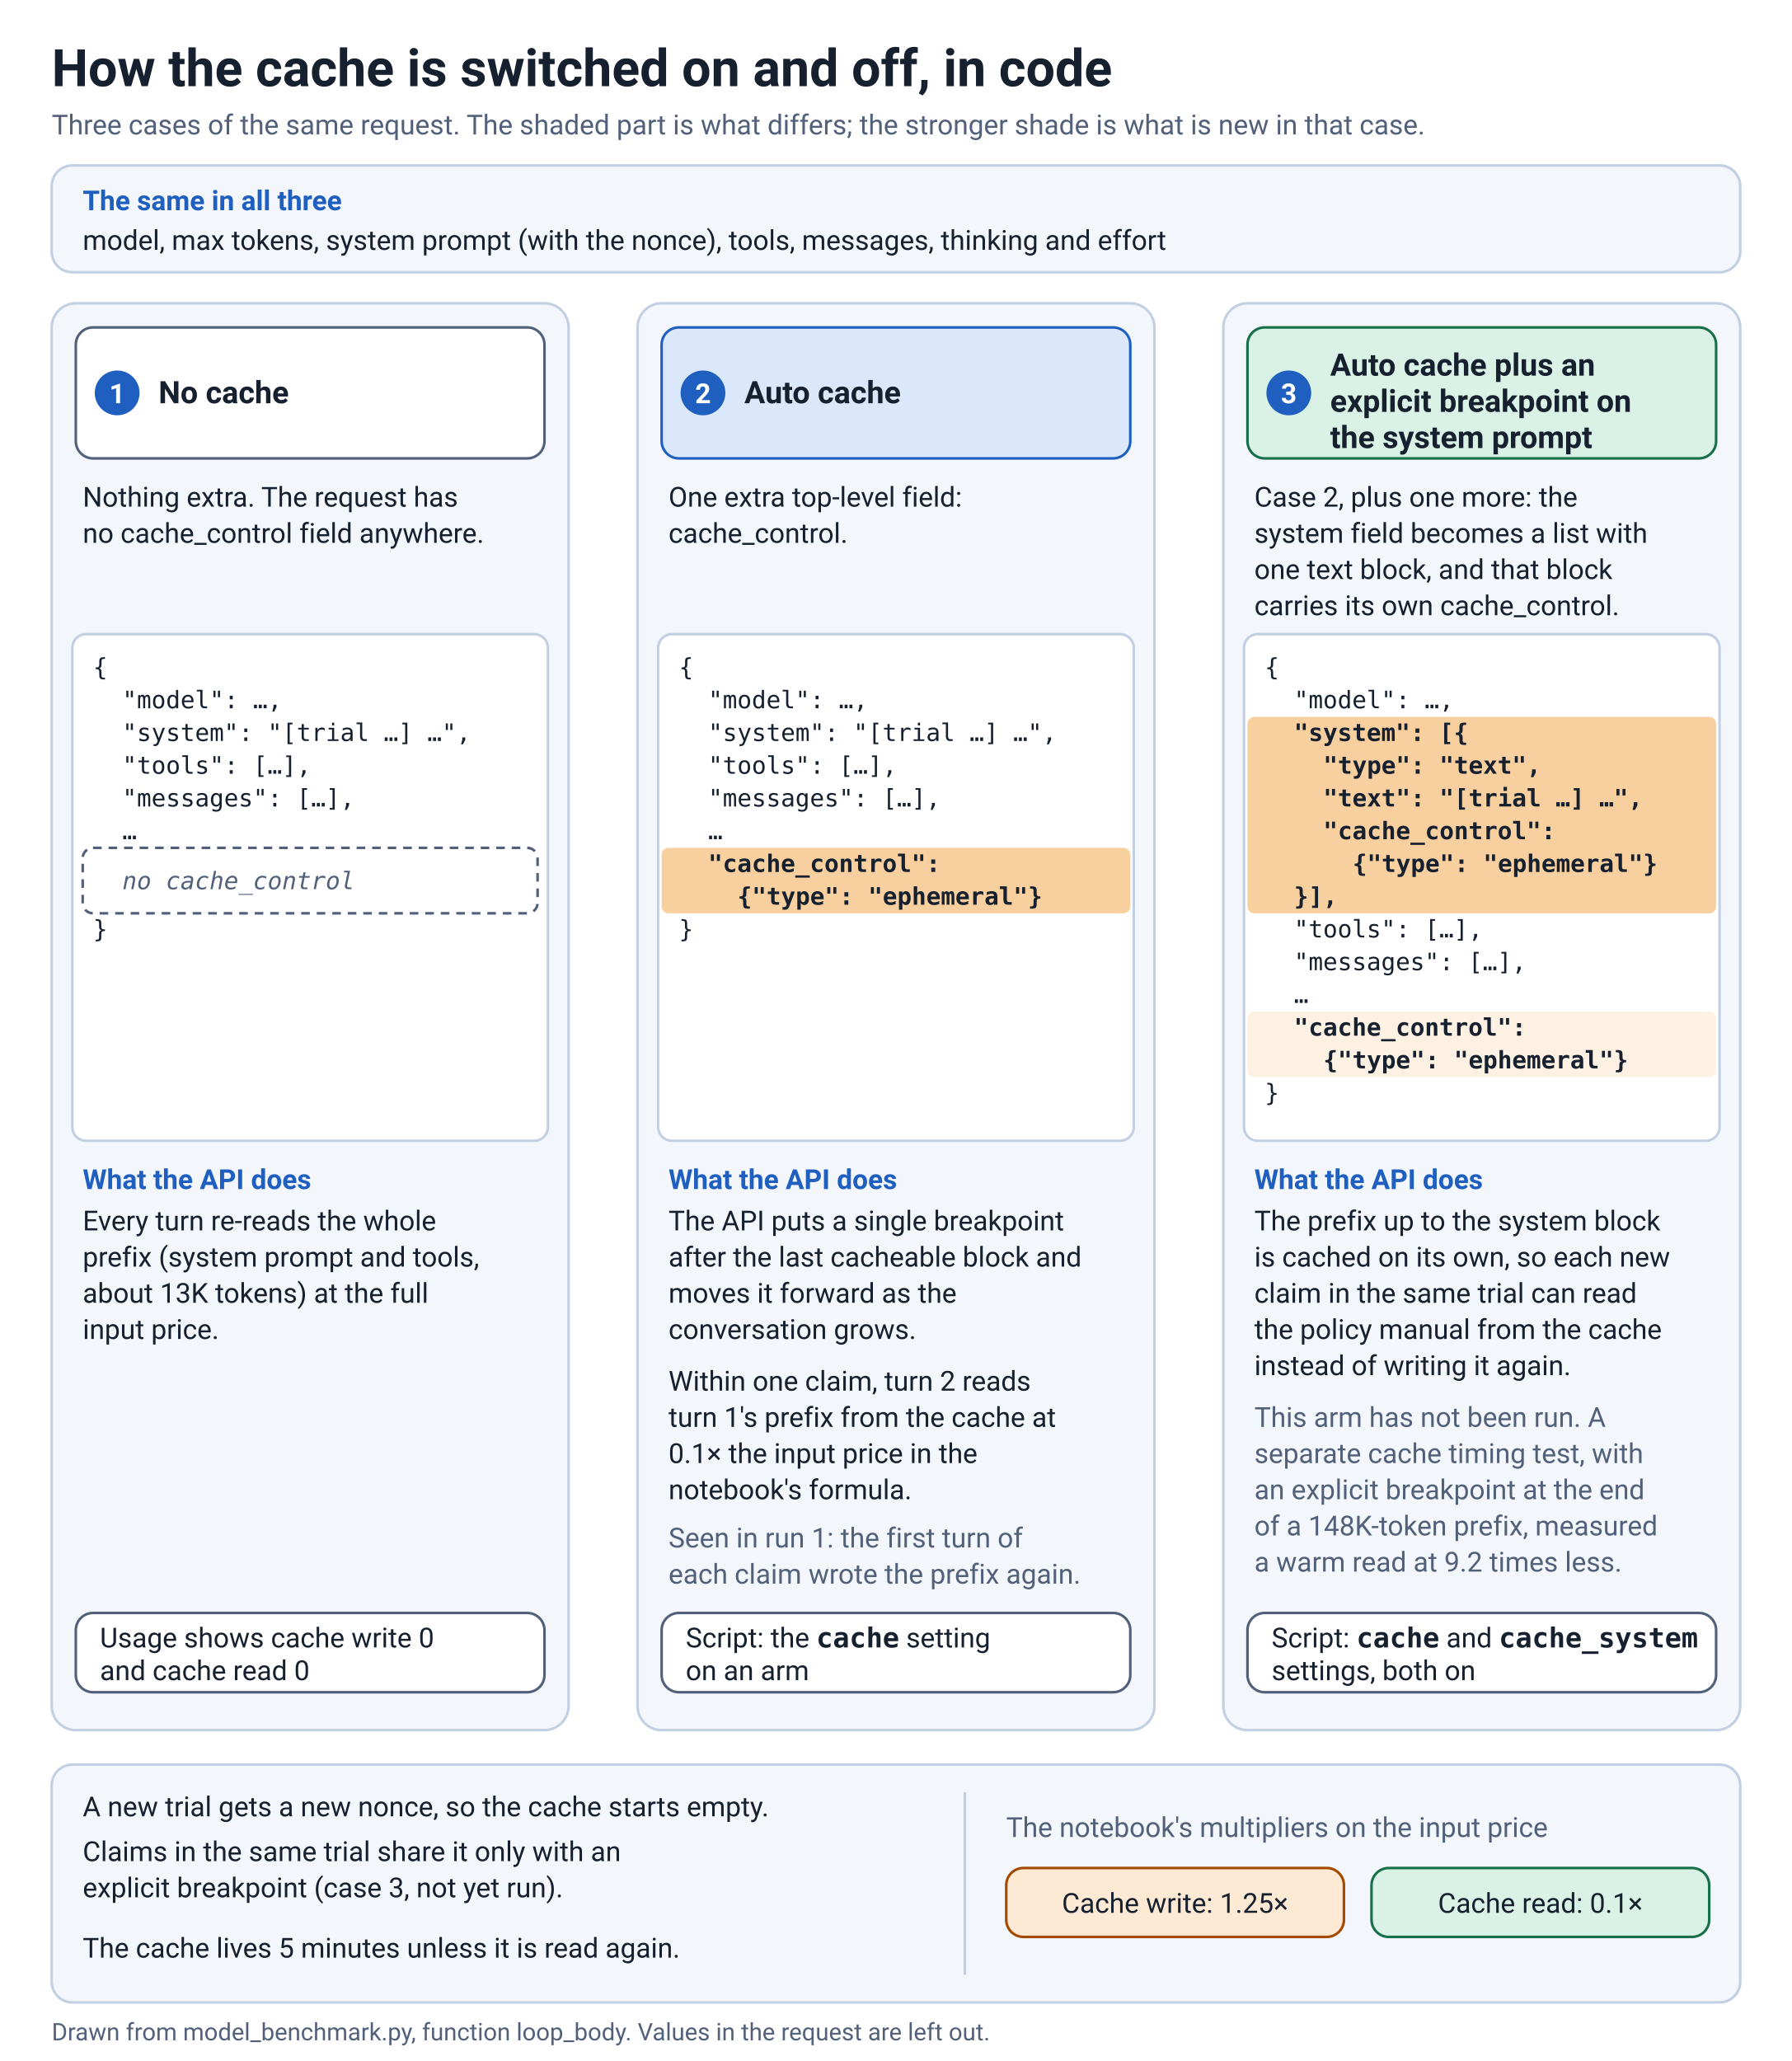
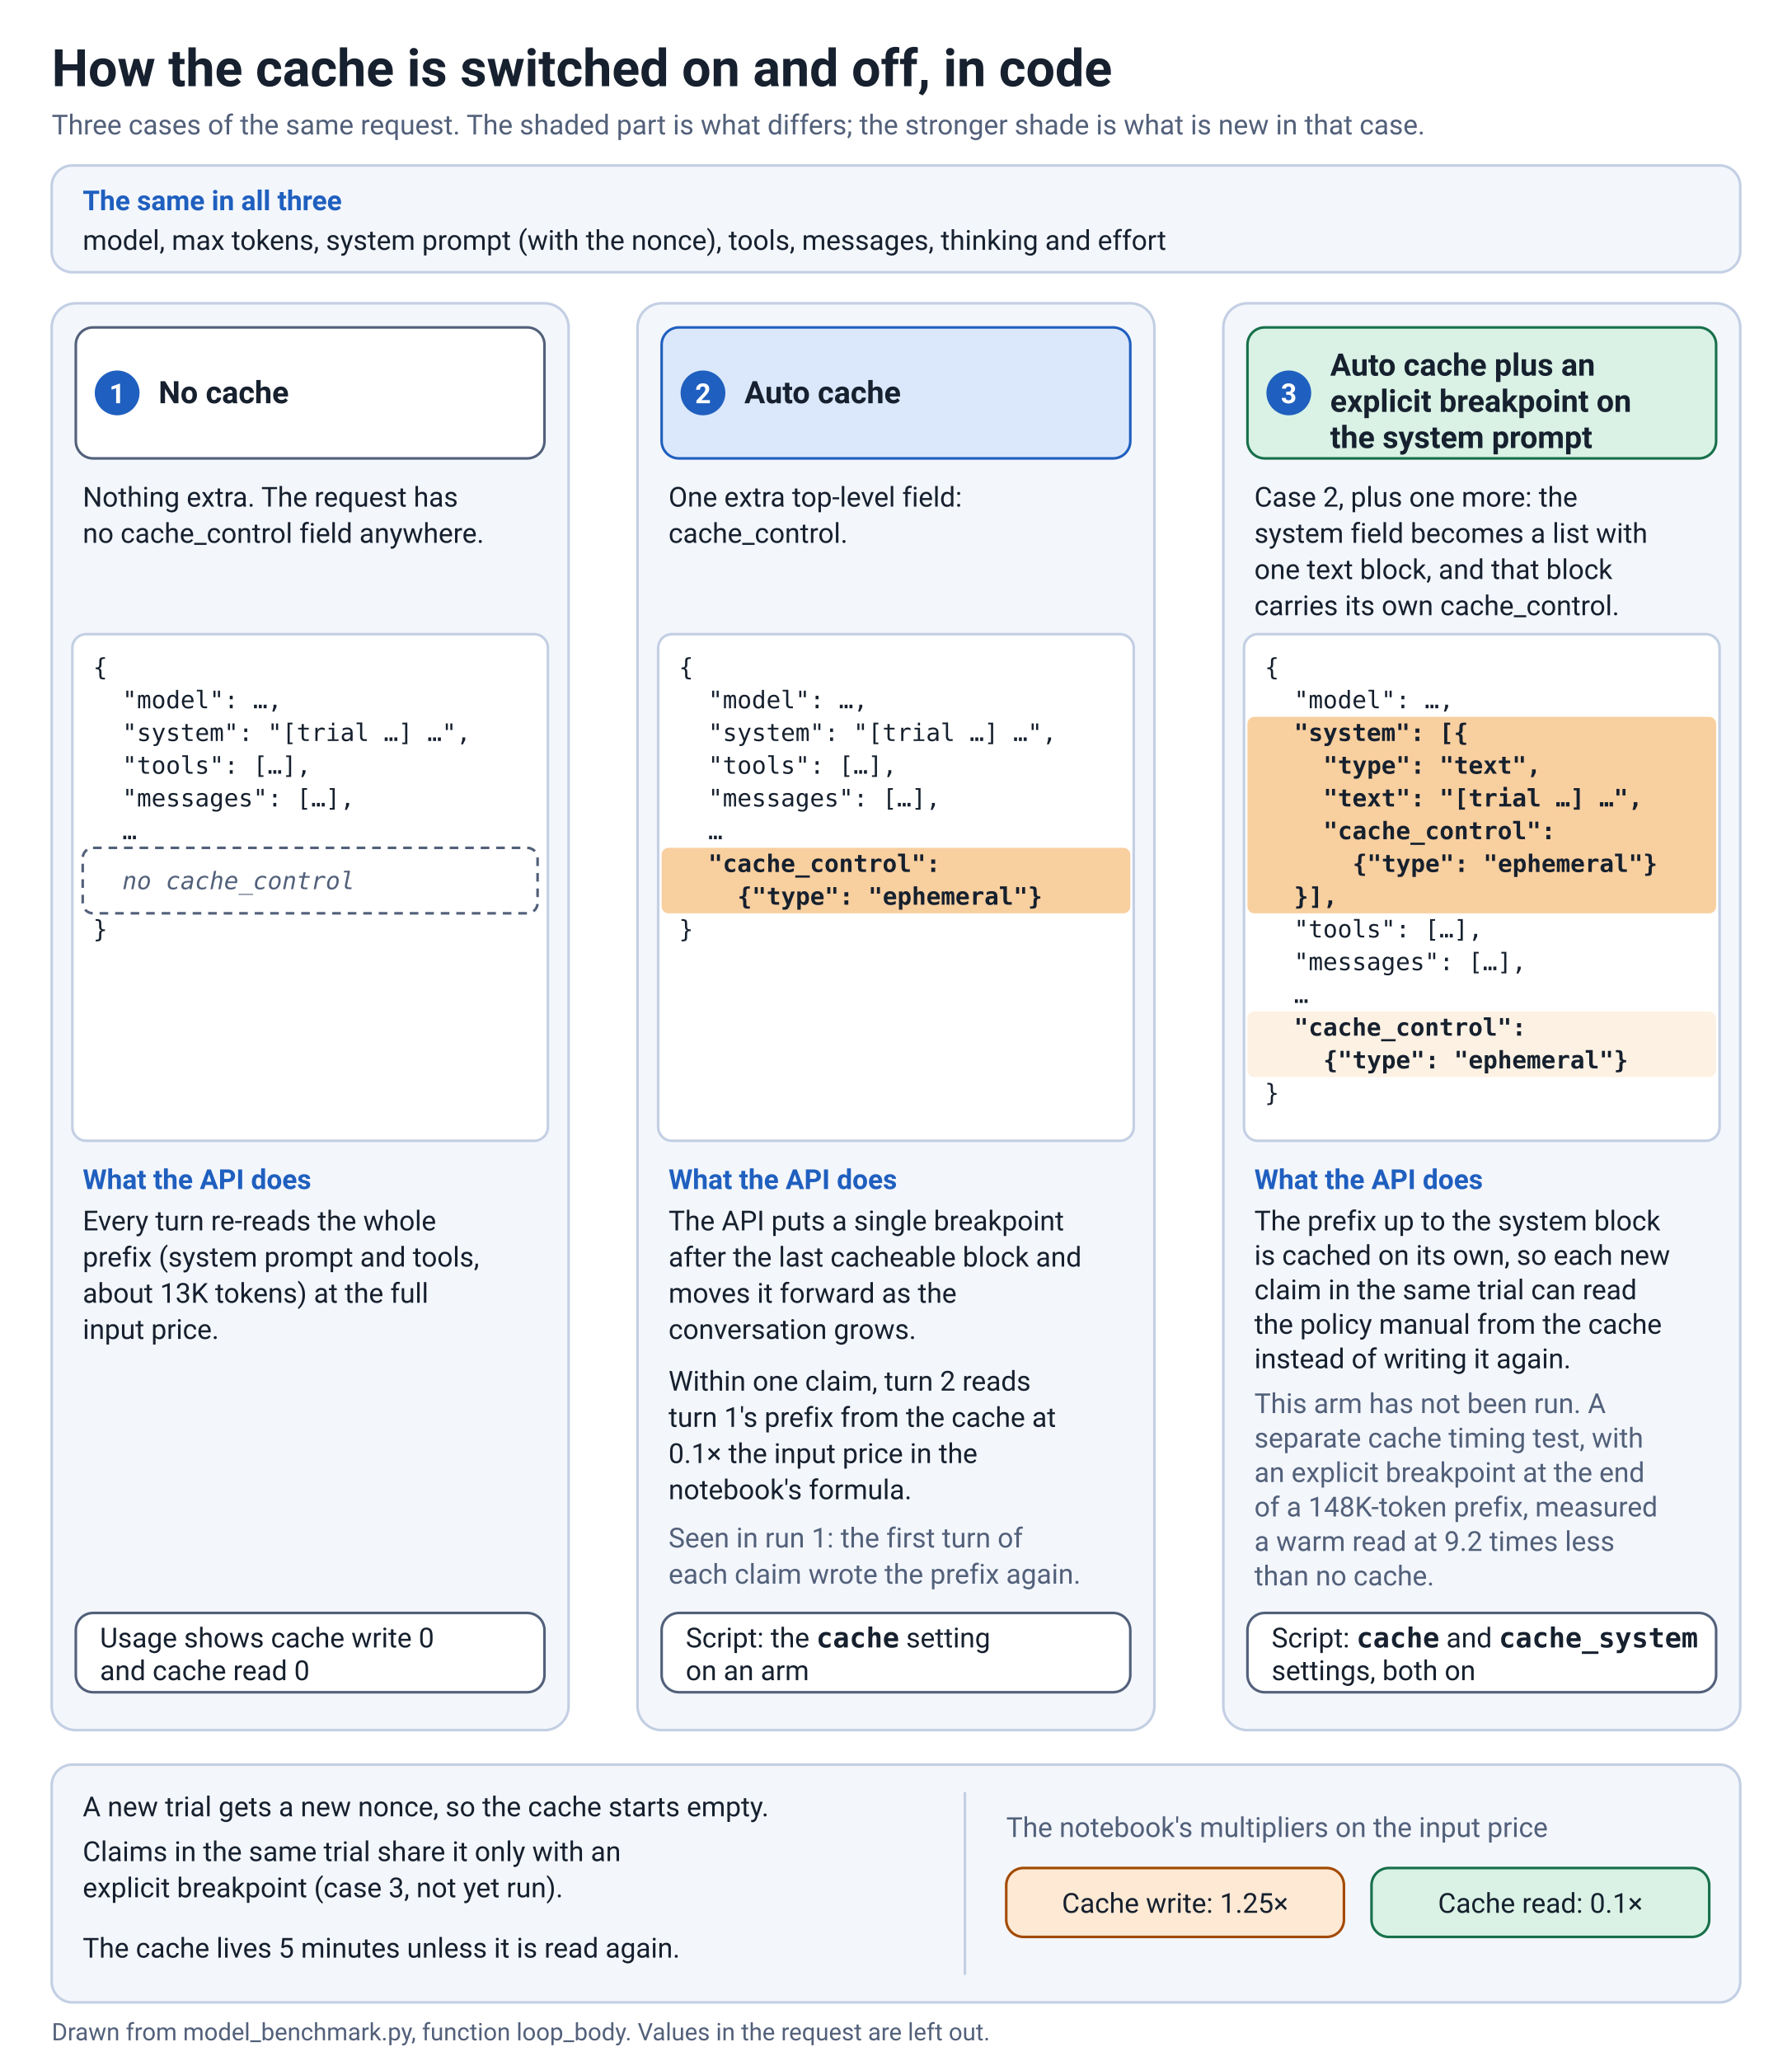
<svg xmlns="http://www.w3.org/2000/svg" viewBox="0 0 1040 1196" role="img" aria-labelledby="pct pcd" font-family="system-ui, -apple-system, 'Segoe UI', Roboto, Helvetica, Arial, sans-serif">
  <style>
    .bg{fill:#ffffff}
    .card{fill:#f3f6fb;stroke:#c3cfe3;stroke-width:1.5}
    .ink{fill:#16202e}
    .mute{fill:#52607a}
    .h1{font-size:30px;font-weight:700}
    .h2{font-size:18px;font-weight:700}
    .b{font-size:16px}
    .s{font-size:14px}
    .mono{font-family:ui-monospace, SFMono-Regular, Menlo, Consolas, monospace}
    .code{font-family:ui-monospace, SFMono-Regular, Menlo, Consolas, monospace;font-size:14px;fill:#16202e}
    .codeb{font-family:ui-monospace, SFMono-Regular, Menlo, Consolas, monospace;font-size:14px;fill:#16202e;font-weight:700}
    .codem{font-family:ui-monospace, SFMono-Regular, Menlo, Consolas, monospace;font-size:14px;fill:#52607a;font-style:italic}
    .cbox{fill:#ffffff;stroke:#c3cfe3;stroke-width:1.5}
    .hl{fill:#fdf1e3}
    .hl2{fill:#f8cf9f}
    .slot{fill:none;stroke:#52607a;stroke-width:1.5;stroke-dasharray:5 4}
    .boxn{fill:#ffffff;stroke:#52607a;stroke-width:1.5}
    .boxa{fill:#dbe8fb;stroke:#1f5fbf;stroke-width:1.5}
    .boxw{fill:#fde9d4;stroke:#a34a00;stroke-width:1.5}
    .boxok{fill:#d9f2e5;stroke:#17704a;stroke-width:1.5}
    .tA{fill:#1f5fbf}
    .tW{fill:#a34a00}
    .tO{fill:#17704a}
    .badge{fill:#1f5fbf}
    .bn{fill:#ffffff;font-size:16px;font-weight:700}
    .rule{stroke:#c3cfe3;stroke-width:1.5}
    @media (prefers-color-scheme: dark) {
      .bg{fill:#0e1623}
      .card{fill:#172234;stroke:#33445f}
      .ink{fill:#e9eef7}
      .mute{fill:#a9b6cc}
      .code{fill:#e9eef7}
      .codeb{fill:#e9eef7}
      .codem{fill:#a9b6cc}
      .cbox{fill:#0e1623;stroke:#33445f}
      .hl{fill:#3a2713}
      .hl2{fill:#6b4220}
      .slot{stroke:#a9b6cc}
      .boxn{fill:#0e1623;stroke:#a9b6cc}
      .boxa{fill:#1e3558;stroke:#7db2ff}
      .boxw{fill:#4a2f16;stroke:#ffb070}
      .boxok{fill:#173e2c;stroke:#6fdca5}
      .tA{fill:#7db2ff}
      .tW{fill:#ffb070}
      .tO{fill:#6fdca5}
      .badge{fill:#7db2ff}
      .bn{fill:#0e1623}
      .rule{stroke:#33445f}
    }
  </style>
  <rect class="bg" width="1040" height="1196" />
  <text class="ink h1" x="30" y="50">How the cache is switched on and off, in code</text>
  <text class="mute b" x="30" y="78">Three cases of the same request. The shaded part is what differs; the stronger shade is what is new in that case.</text>
  <rect class="card" x="30" y="96" width="980" height="62" rx="12" />
  <text class="tA b" x="48" y="122" font-weight="700">The same in all three</text>
  <text class="ink b" x="48" y="145">model, max tokens, system prompt (with the nonce), tools, messages, thinking and effort</text>
  <g transform="translate(30,176)">
    <rect class="card" width="300" height="828" rx="14" />
    <rect class="boxn" x="14" y="14" width="272" height="76" rx="10" />
    <circle class="badge" cx="38" cy="52" r="13" />
    <text class="bn" x="38" y="58" text-anchor="middle">1</text>
    <text class="ink h2" x="62" y="58">No cache</text>
    <text class="ink b" x="18" y="118">Nothing extra. The request has</text>
    <text class="ink b" x="18" y="139">no cache_control field anywhere.</text>
    <rect class="cbox" x="12" y="192" width="276" height="294" rx="8" />
    <rect class="slot" x="18" y="316" width="264" height="38" rx="6" />
    <text class="code" x="24" y="216">{</text>
    <text class="code" x="41" y="235">"model": …,</text>
    <text class="code" x="41" y="254">"system": "[trial …] …",</text>
    <text class="code" x="41" y="273">"tools": […],</text>
    <text class="code" x="41" y="292">"messages": […],</text>
    <text class="code" x="41" y="311">…</text>
    <text class="codem" x="41" y="340">no cache_control</text>
    <text class="code" x="24" y="368">}</text>
    <text class="tA b" x="18" y="514" font-weight="700">What the API does</text>
    <text class="ink b" x="18" y="538">Every turn re-reads the whole</text>
    <text class="ink b" x="18" y="559">prefix (system prompt and tools,</text>
    <text class="ink b" x="18" y="580">about 13K tokens) at the full</text>
    <text class="ink b" x="18" y="601">input price.</text>
    <rect class="boxn" x="14" y="760" width="272" height="46" rx="10" />
    <text class="ink b" x="28" y="780">Usage shows cache write 0</text>
    <text class="ink b" x="28" y="799">and cache read 0</text>
  </g>
  <g transform="translate(370,176)">
    <rect class="card" width="300" height="828" rx="14" />
    <rect class="boxa" x="14" y="14" width="272" height="76" rx="10" />
    <circle class="badge" cx="38" cy="52" r="13" />
    <text class="bn" x="38" y="58" text-anchor="middle">2</text>
    <text class="ink h2" x="62" y="58">Auto cache</text>
    <text class="ink b" x="18" y="118">One extra top-level field:</text>
    <text class="ink b" x="18" y="139">cache_control.</text>
    <rect class="cbox" x="12" y="192" width="276" height="294" rx="8" />
    <rect class="hl2" x="14" y="316" width="272" height="38" rx="4" />
    <text class="code" x="24" y="216">{</text>
    <text class="code" x="41" y="235">"model": …,</text>
    <text class="code" x="41" y="254">"system": "[trial …] …",</text>
    <text class="code" x="41" y="273">"tools": […],</text>
    <text class="code" x="41" y="292">"messages": […],</text>
    <text class="code" x="41" y="311">…</text>
    <text class="codeb" x="41" y="330">"cache_control":</text>
    <text class="codeb" x="58" y="349">{"type": "ephemeral"}</text>
    <text class="code" x="24" y="368">}</text>
    <text class="tA b" x="18" y="514" font-weight="700">What the API does</text>
    <text class="ink b" x="18" y="538">The API puts a single breakpoint</text>
    <text class="ink b" x="18" y="559">after the last cacheable block and</text>
    <text class="ink b" x="18" y="580">moves it forward as the</text>
    <text class="ink b" x="18" y="601">conversation grows.</text>
    <text class="ink b" x="18" y="631">Within one claim, turn 2 reads</text>
    <text class="ink b" x="18" y="652">turn 1's prefix from the cache at</text>
    <text class="ink b" x="18" y="673">0.1× the input price in the</text>
    <text class="ink b" x="18" y="694">notebook's formula.</text>
    <text class="mute b" x="18" y="722">Seen in run 1: the first turn of</text>
    <text class="mute b" x="18" y="743">each claim wrote the prefix again.</text>
    <rect class="boxn" x="14" y="760" width="272" height="46" rx="10" />
    <text class="ink b" x="28" y="780">Script: the <tspan class="mono" font-weight="700">cache</tspan> setting</text>
    <text class="ink b" x="28" y="799">on an arm</text>
  </g>
  <g transform="translate(710,176)">
    <rect class="card" width="300" height="828" rx="14" />
    <rect class="boxok" x="14" y="14" width="272" height="76" rx="10" />
    <circle class="badge" cx="38" cy="52" r="13" />
    <text class="bn" x="38" y="58" text-anchor="middle">3</text>
    <text class="ink h2" x="62" y="42">Auto cache plus an</text>
    <text class="ink h2" x="62" y="63">explicit breakpoint on</text>
    <text class="ink h2" x="62" y="84">the system prompt</text>
    <text class="ink b" x="18" y="118">Case 2, plus one more: the</text>
    <text class="ink b" x="18" y="139">system field becomes a list with</text>
    <text class="ink b" x="18" y="160">one text block, and that block</text>
    <text class="ink b" x="18" y="181">carries its own cache_control.</text>
    <rect class="cbox" x="12" y="192" width="276" height="294" rx="8" />
    <rect class="hl2" x="14" y="240" width="272" height="114" rx="4" />
    <rect class="hl" x="14" y="411" width="272" height="38" rx="4" />
    <text class="code" x="24" y="216">{</text>
    <text class="code" x="41" y="235">"model": …,</text>
    <text class="codeb" x="41" y="254">"system": [{</text>
    <text class="codeb" x="58" y="273">"type": "text",</text>
    <text class="codeb" x="58" y="292">"text": "[trial …] …",</text>
    <text class="codeb" x="58" y="311">"cache_control":</text>
    <text class="codeb" x="75" y="330">{"type": "ephemeral"}</text>
    <text class="codeb" x="41" y="349">}],</text>
    <text class="code" x="41" y="368">"tools": […],</text>
    <text class="code" x="41" y="387">"messages": […],</text>
    <text class="code" x="41" y="406">…</text>
    <text class="codeb" x="41" y="425">"cache_control":</text>
    <text class="codeb" x="58" y="444">{"type": "ephemeral"}</text>
    <text class="code" x="24" y="463">}</text>
    <text class="tA b" x="18" y="514" font-weight="700">What the API does</text>
    <text class="ink b" x="18" y="538">The prefix up to the system block</text>
-     <text class="ink b" x="18" y="559">is cached on its own, so each new</text>
-     <text class="ink b" x="18" y="580">claim in the same trial can read</text>
-     <text class="ink b" x="18" y="601">the policy manual from the cache</text>
-     <text class="ink b" x="18" y="622">instead of writing it again.</text>
-     <text class="mute b" x="18" y="652">This arm has not been run. A</text>
-     <text class="mute b" x="18" y="673">separate cache timing test, with</text>
-     <text class="mute b" x="18" y="694">an explicit breakpoint at the end</text>
-     <text class="mute b" x="18" y="715">of a 148K-token prefix, measured</text>
-     <text class="mute b" x="18" y="736">a warm read at 9.2 times less.</text>
+     <text class="ink b" x="18" y="558">is cached on its own, so each new</text>
+     <text class="ink b" x="18" y="578">claim in the same trial can read</text>
+     <text class="ink b" x="18" y="598">the policy manual from the cache</text>
+     <text class="ink b" x="18" y="618">instead of writing it again.</text>
+     <text class="mute b" x="18" y="644">This arm has not been run. A</text>
+     <text class="mute b" x="18" y="664">separate cache timing test, with</text>
+     <text class="mute b" x="18" y="684">an explicit breakpoint at the end</text>
+     <text class="mute b" x="18" y="704">of a 148K-token prefix, measured</text>
+     <text class="mute b" x="18" y="724">a warm read at 9.2 times less</text>
+     <text class="mute b" x="18" y="744">than no cache.</text>
    <rect class="boxn" x="14" y="760" width="272" height="46" rx="10" />
    <text class="ink b" x="28" y="780">Script: <tspan class="mono" font-weight="700">cache</tspan> and <tspan class="mono" font-weight="700">cache_system</tspan>
    </text>
    <text class="ink b" x="28" y="799">settings, both on</text>
  </g>
  <rect class="card" x="30" y="1024" width="980" height="138" rx="12" />
  <text class="ink b" x="48" y="1054">A new trial gets a new nonce, so the cache starts empty.</text>
  <text class="ink b" x="48" y="1080">Claims in the same trial share it only with an</text>
  <text class="ink b" x="48" y="1101">explicit breakpoint (case 3, not yet run).</text>
  <text class="ink b" x="48" y="1136">The cache lives 5 minutes unless it is read again.</text>
  <line class="rule" x1="560" y1="1040" x2="560" y2="1146" />
  <text class="mute b" x="584" y="1066">The notebook's multipliers on the input price</text>
  <rect class="boxw" x="584" y="1084" width="196" height="40" rx="10" />
  <text class="ink b" x="682" y="1110" text-anchor="middle">Cache write: 1.25×</text>
  <rect class="boxok" x="796" y="1084" width="196" height="40" rx="10" />
  <text class="ink b" x="894" y="1110" text-anchor="middle">Cache read: 0.1×</text>
  <text class="mute s" x="30" y="1184">Drawn from model_benchmark.py, function loop_body. Values in the request are left out.</text>
</svg>
